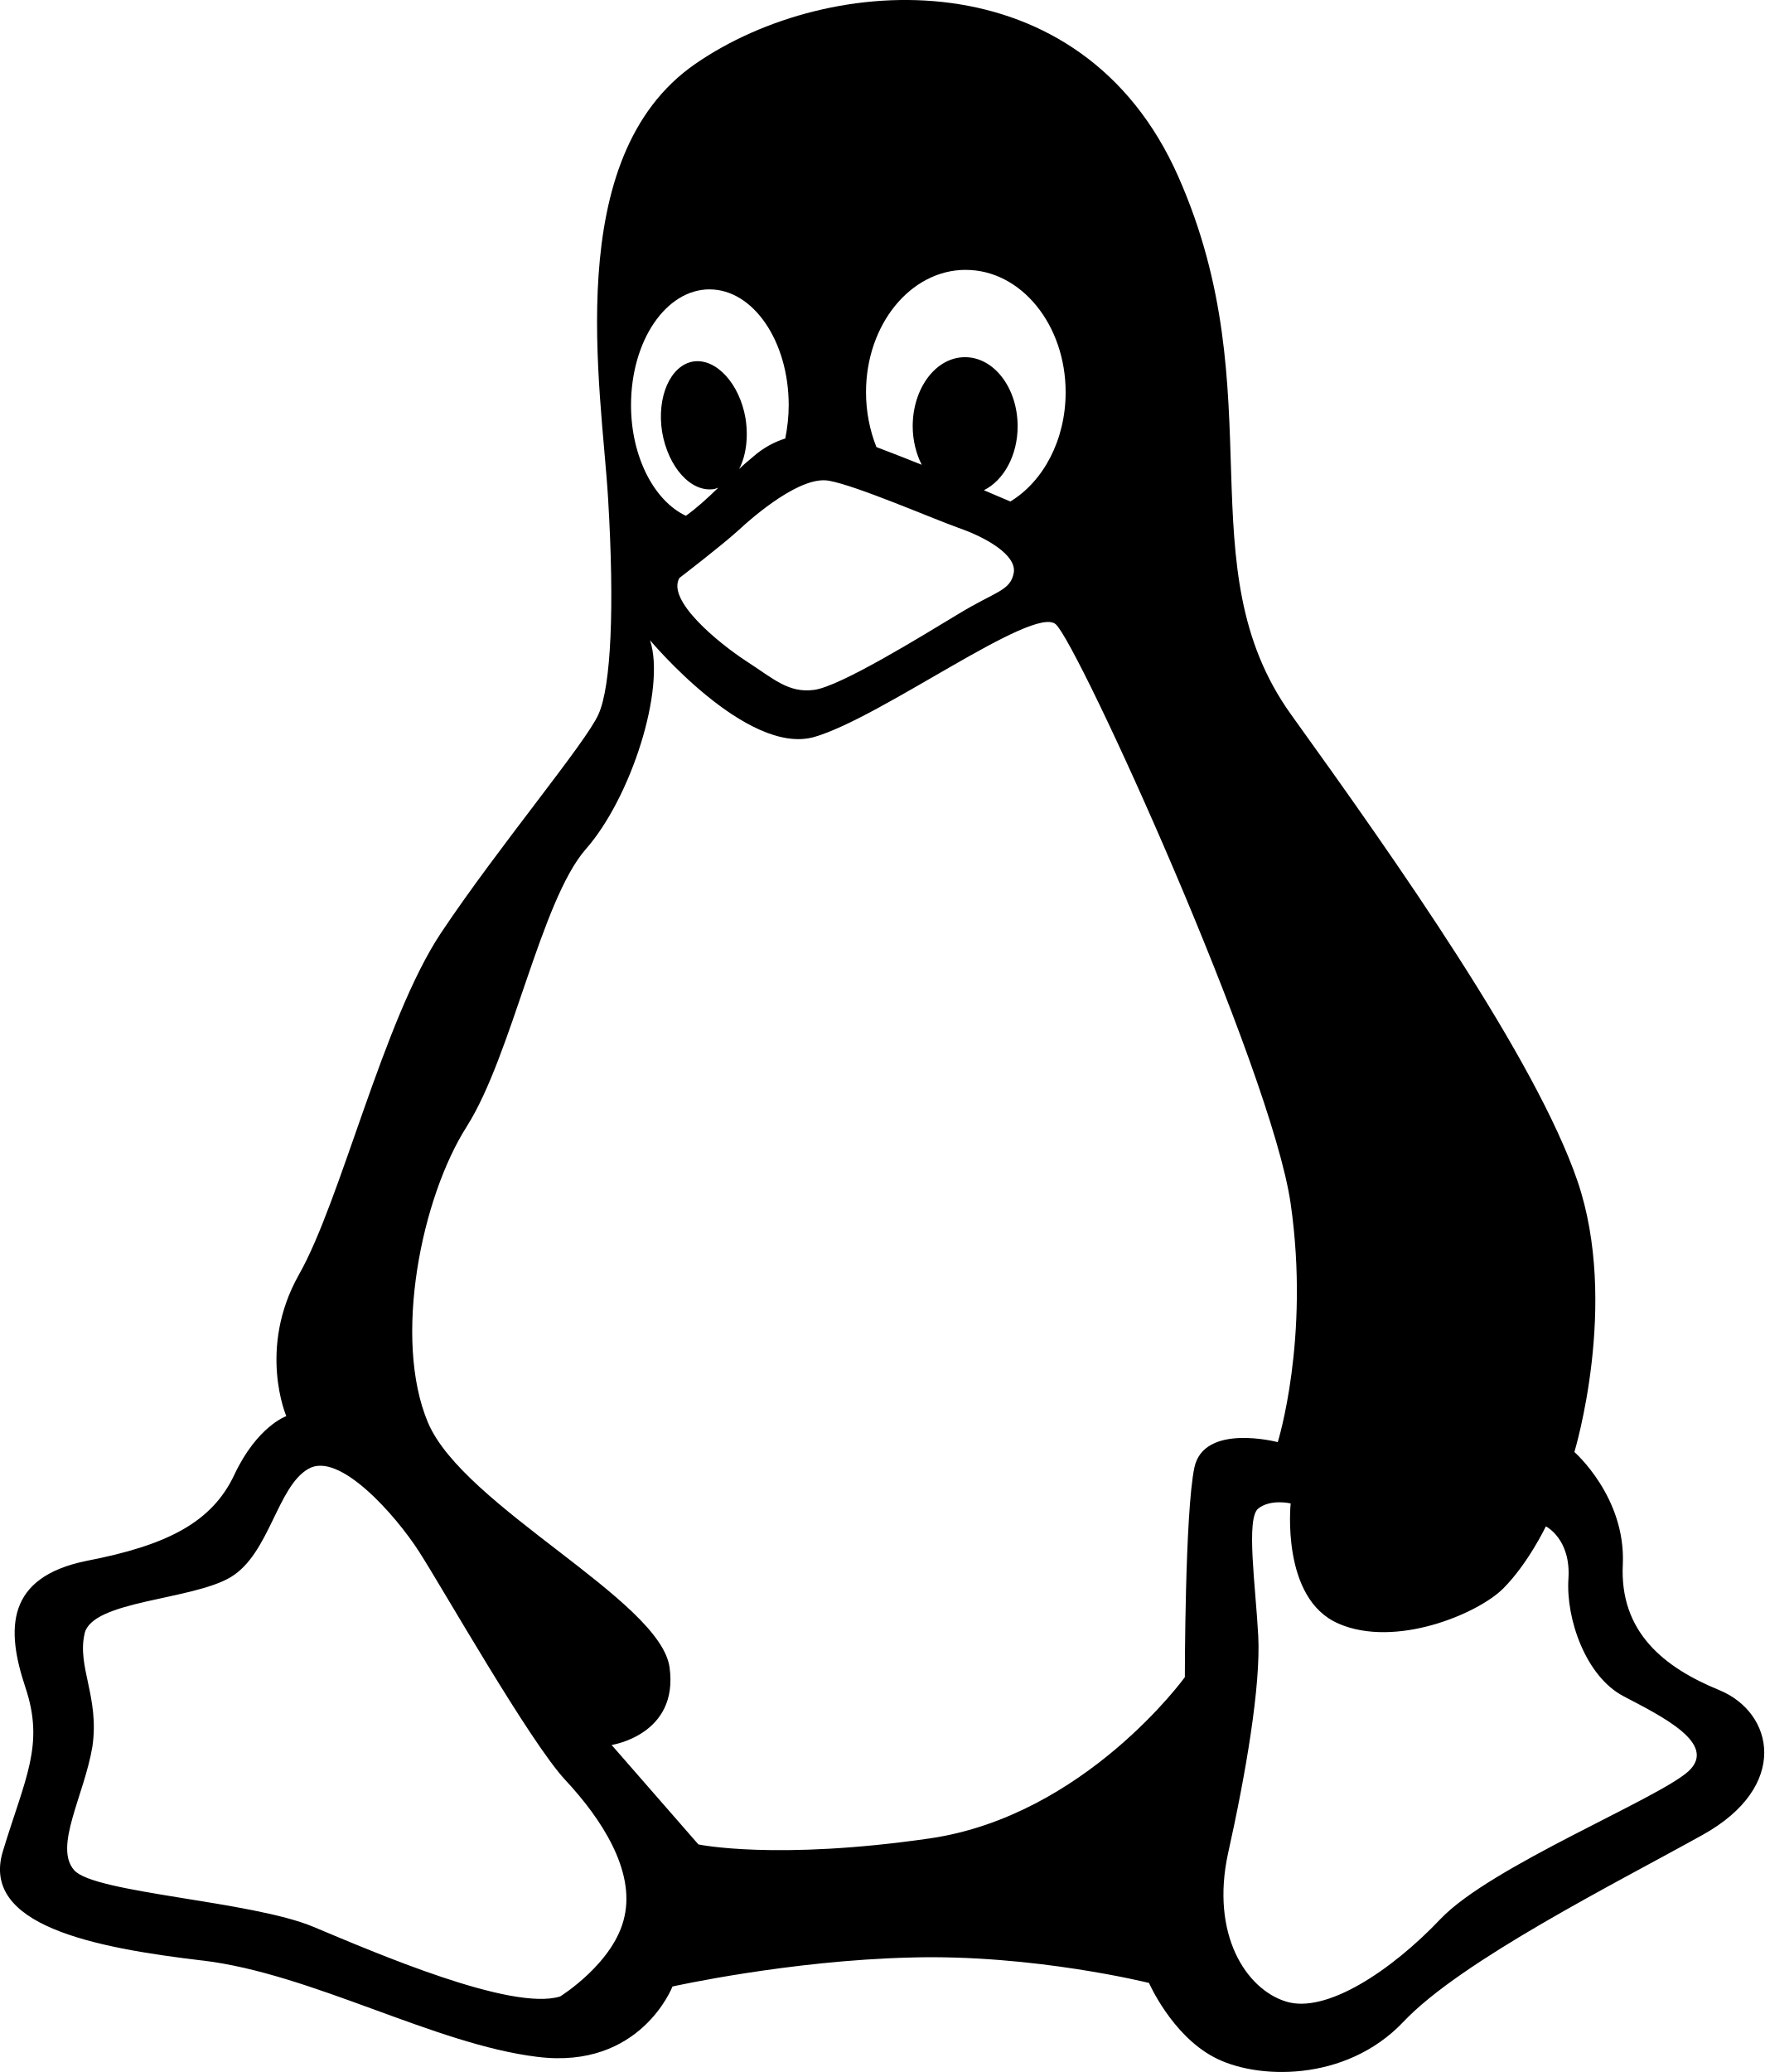
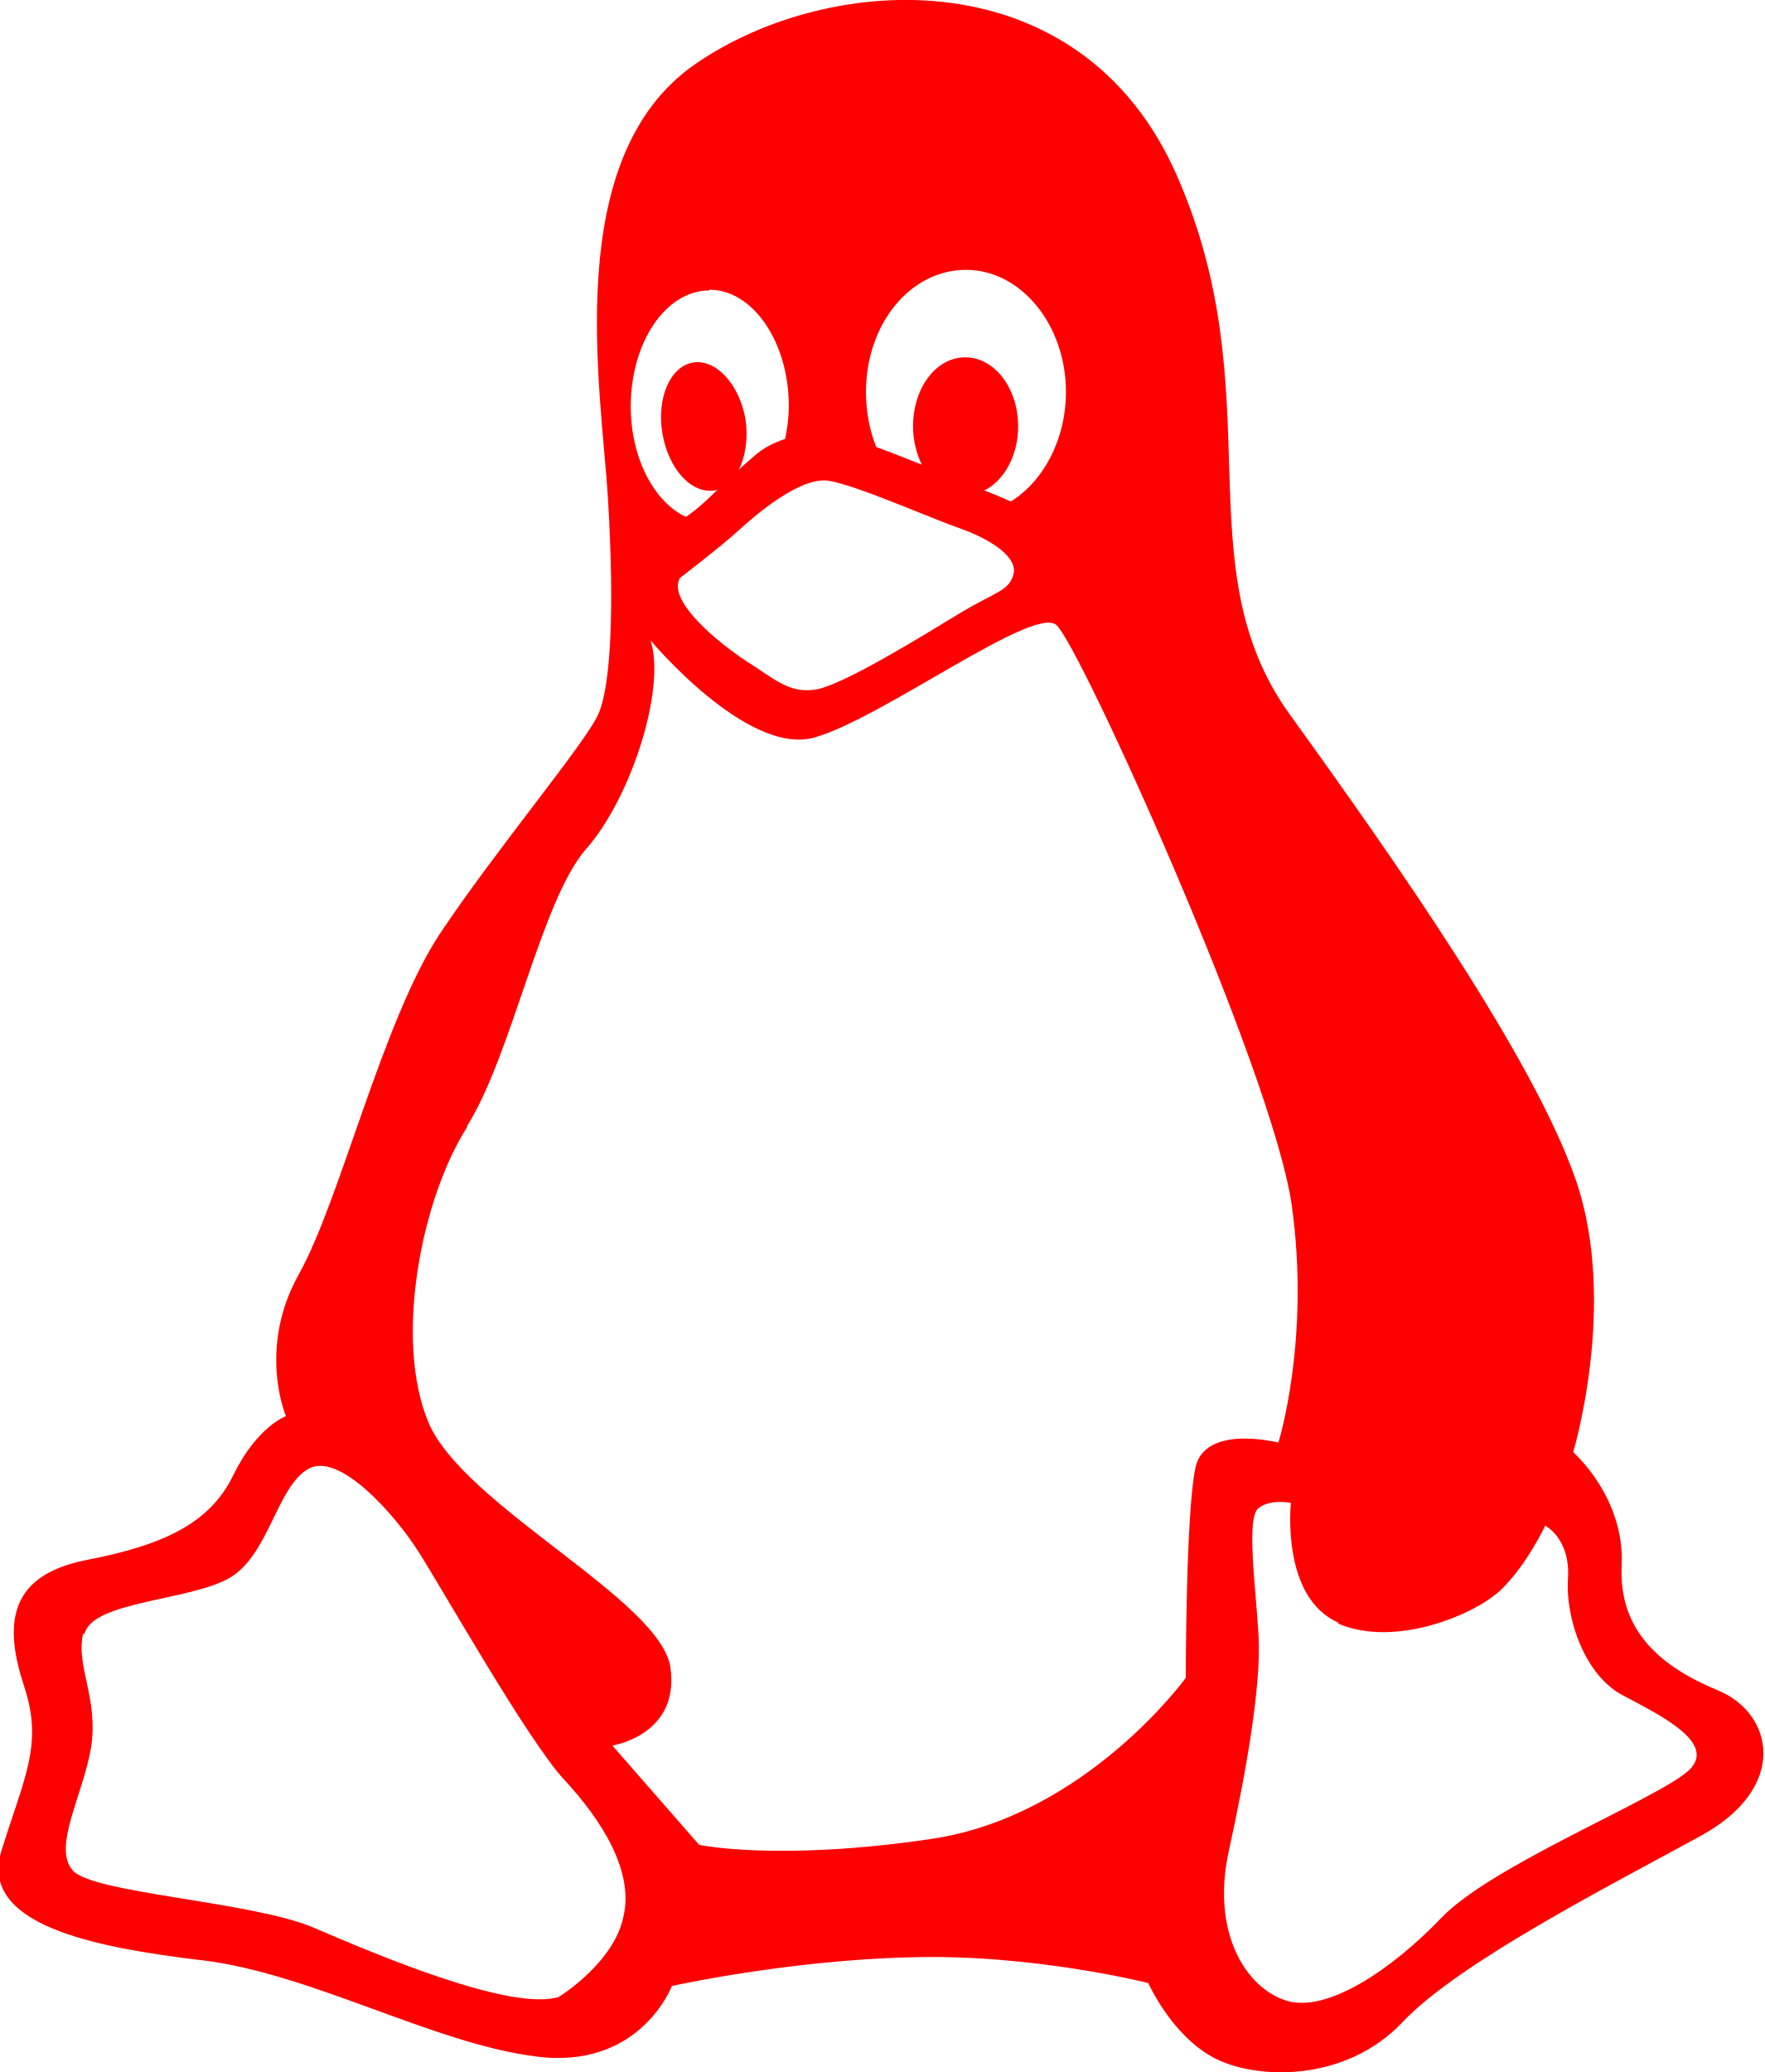
- <svg xmlns="http://www.w3.org/2000/svg" id="Layer_1" data-name="Layer 1" viewBox="0 0 442.5 519.59">
-   <path d="M50.79,491.63c27.4,3.27,58.19,21.02,83.96,24.16,25.91,3.27,33.92-17.64,33.92-17.64,0,0,29.15-6.52,59.8-7.27,30.68-.86,59.72,6.38,59.72,6.38,0,0,5.63,12.9,16.14,18.53,10.51,5.74,33.14,6.52,47.65-8.77,14.53-15.39,53.31-34.78,75.08-46.9,21.91-12.15,17.89-30.68,4.13-36.31-13.76-5.63-25.02-14.51-24.16-31.54.75-16.89-12.15-28.15-12.15-28.15,0,0,11.29-37.17.78-67.95-10.51-30.65-45.18-79.94-71.84-116.99-26.65-37.17-4.02-80.07-28.29-134.91-24.27-54.92-87.2-51.67-121.12-28.26-33.92,23.41-23.52,81.46-21.89,109,1.64,27.4.75,47.01-2.39,54.06-3.13,7.16-25.02,33.14-39.55,54.92-14.51,21.88-25.02,67.07-35.64,85.71-10.4,18.53-3.13,35.42-3.13,35.42,0,0-7.27,2.5-13.01,14.65-5.63,12.01-16.89,17.75-37.17,21.66-20.14,4.13-20.14,17.11-15.28,31.65,4.88,14.51,0,22.63-5.63,41.16-5.63,18.53,22.55,24.15,50.06,27.4ZM335.64,407.12c14.4,6.3,35.09-2.47,41.38-8.77,6.27-6.27,10.71-15.59,10.71-15.59,0,0,6.3,3.13,5.66,13.09-.67,10.1,4.33,24.49,13.76,29.48,9.43,4.96,23.83,11.9,16.36,18.83-7.6,6.93-49.65,23.85-62.21,37.06-12.45,13.12-28.82,23.85-38.78,20.69-10.07-3.13-18.86-16.89-14.53-37.03,4.47-20.05,8.24-42.05,7.6-54.61-.66-12.56-3.13-29.48,0-31.98,3.13-2.47,8.13-1.28,8.13-1.28,0,0-2.5,23.83,11.93,30.1ZM242.23,67.68c13.87,0,25.05,13.76,25.05,30.68,0,12.01-5.63,22.41-13.87,27.4-2.08-.86-4.24-1.83-6.63-2.83,4.99-2.47,8.46-8.76,8.46-16.03,0-9.51-5.85-17.33-13.2-17.33s-13.12,7.82-13.12,17.33c0,3.47.86,6.93,2.27,9.65-4.33-1.75-8.24-3.24-11.37-4.44-1.64-4.13-2.61-8.79-2.61-13.76,0-16.92,11.15-30.68,25.02-30.68ZM207.89,120.55c6.82,1.19,25.57,9.32,32.51,11.82,6.93,2.39,14.62,6.82,13.87,11.26-.86,4.58-4.44,4.58-13.87,10.32-9.32,5.63-29.68,18.2-36.2,19.05-6.49.86-10.18-2.8-17.12-7.27-6.93-4.55-19.94-15.17-16.67-20.8,0,0,10.18-7.79,14.62-11.79,4.44-4.13,15.92-13.87,22.86-12.59ZM177.99,72.57c10.93,0,19.83,13.01,19.83,29.04,0,2.91-.33,5.63-.86,8.35-2.72.86-5.44,2.27-8.04,4.55-1.28,1.08-2.47,2.05-3.55,3.13,1.72-3.24,2.39-7.9,1.61-12.79-1.5-8.65-7.35-15.06-13.09-14.2-5.77.97-9.21,8.9-7.82,17.67,1.53,8.88,7.27,15.28,13.12,14.31.33-.11.64-.22.97-.33-2.8,2.72-5.41,5.1-8.13,7.04-7.9-3.69-13.76-14.73-13.76-27.74,0-16.14,8.77-29.04,19.72-29.04ZM117.11,282.42c11.26-17.75,18.53-56.55,29.79-69.45,11.37-12.87,20.14-40.3,16.14-52.42,0,0,24.27,29.04,41.16,24.27,16.92-4.88,54.95-33.14,60.58-28.29,5.63,4.88,54.06,111.39,58.94,145.31,4.88,33.89-3.24,59.8-3.24,59.8,0,0-18.53-4.88-20.91,6.38-2.39,11.37-2.39,52.56-2.39,52.56,0,0-25.05,34.67-63.82,40.41-38.78,5.63-58.19,1.53-58.19,1.53l-21.77-24.94s16.92-2.5,14.53-19.5c-2.39-16.89-51.7-40.3-60.58-61.33-8.87-21.02-1.63-56.55,9.77-74.33ZM21.22,409.62c1.94-8.32,27.07-8.32,36.72-14.17,9.65-5.85,11.59-22.66,19.39-27.1,7.68-4.55,21.88,11.59,27.74,20.69,5.74,8.88,27.74,47.68,36.72,57.33,9.1,9.74,17.45,22.63,14.84,34.23-2.47,11.59-16.14,20.05-16.14,20.05-12.23,3.77-46.35-10.96-61.85-17.45-15.5-6.52-54.95-8.46-60.02-14.2-5.21-5.85,2.5-18.75,4.55-30.98,1.83-12.37-3.91-20.05-1.94-28.4Z" />
+ <svg xmlns="http://www.w3.org/2000/svg" id="Layer_1" data-name="Layer 1" width="24" height="28.18" viewBox="0 0 24 28.18">
+   <path fill="red" d="M2.75,26.66c1.49.18,3.16,1.14,4.55,1.31,1.41.18,1.84-.96,1.84-.96,0,0,1.58-.35,3.24-.39,1.66-.05,3.24.35,3.24.35,0,0,.31.7.88,1.01.57.31,1.8.35,2.58-.48.79-.83,2.89-1.89,4.07-2.54,1.19-.66.97-1.66.22-1.97s-1.36-.79-1.31-1.71c.04-.92-.66-1.53-.66-1.53,0,0,.61-2.02.04-3.69-.57-1.66-2.45-4.34-3.9-6.35-1.45-2.02-.22-4.34-1.53-7.32C14.71-.58,11.3-.4,9.46.87c-1.84,1.27-1.28,4.42-1.19,5.91.09,1.49.04,2.55-.13,2.93-.17.39-1.36,1.8-2.15,2.98-.79,1.19-1.36,3.64-1.93,4.65-.56,1.01-.17,1.92-.17,1.92,0,0-.39.14-.71.79-.31.65-.92.96-2.02,1.17-1.09.22-1.09.93-.83,1.72.26.79,0,1.23-.31,2.23s1.22,1.31,2.72,1.49h0ZM18.2,22.08c.78.34,1.9-.13,2.24-.48.34-.34.58-.85.58-.85,0,0,.34.17.31.71-.04.55.23,1.33.75,1.6.51.27,1.29.65.89,1.02-.41.38-2.69,1.29-3.37,2.01-.68.71-1.56,1.29-2.1,1.12-.55-.17-1.02-.92-.79-2.01.24-1.09.45-2.28.41-2.96-.04-.68-.17-1.6,0-1.73.17-.13.44-.07.44-.07,0,0-.14,1.29.65,1.63h0ZM13.14,3.67c.75,0,1.36.75,1.36,1.66,0,.65-.31,1.22-.75,1.49-.11-.05-.23-.1-.36-.15.27-.13.46-.48.46-.87,0-.52-.32-.94-.72-.94s-.71.42-.71.94c0,.19.05.38.12.52-.23-.09-.45-.18-.62-.24-.09-.22-.14-.48-.14-.75,0-.92.6-1.66,1.36-1.66h0ZM11.28,6.54c.37.06,1.39.51,1.76.64.38.13.79.37.75.61-.05.25-.24.25-.75.56-.51.31-1.61.99-1.96,1.03-.35.05-.55-.15-.93-.39-.38-.25-1.08-.82-.9-1.13,0,0,.55-.42.79-.64.24-.22.86-.75,1.24-.68h0ZM9.65,3.94c.59,0,1.08.71,1.08,1.58,0,.16-.02.31-.05.45-.15.05-.3.12-.44.25-.07.06-.13.11-.19.17.09-.18.13-.43.09-.69-.08-.47-.4-.82-.71-.77-.31.05-.5.48-.42.96.08.48.39.83.71.78.02,0,.03-.01.05-.02-.15.15-.29.28-.44.38-.43-.2-.75-.8-.75-1.5,0-.88.48-1.58,1.07-1.58h0ZM6.35,15.32c.61-.96,1.01-3.07,1.62-3.77.62-.7,1.09-2.19.88-2.84,0,0,1.32,1.58,2.23,1.32.92-.26,2.98-1.8,3.29-1.53.31.26,2.93,6.04,3.2,7.88.26,1.84-.18,3.24-.18,3.24,0,0-1.01-.26-1.13.35-.13.62-.13,2.85-.13,2.85,0,0-1.36,1.88-3.46,2.19-2.1.31-3.16.08-3.16.08l-1.18-1.35s.92-.14.79-1.06c-.13-.92-2.8-2.19-3.29-3.33-.48-1.14-.09-3.07.53-4.03h0ZM1.15,22.22c.11-.45,1.47-.45,1.99-.77s.63-1.23,1.05-1.47c.42-.25,1.19.63,1.5,1.12.31.48,1.5,2.59,1.99,3.11.49.53.95,1.23.8,1.86-.13.63-.88,1.09-.88,1.09-.66.2-2.51-.59-3.35-.95-.84-.35-2.98-.46-3.26-.77-.28-.32.14-1.02.25-1.68.1-.67-.21-1.09-.11-1.54h0Z" />
</svg>
